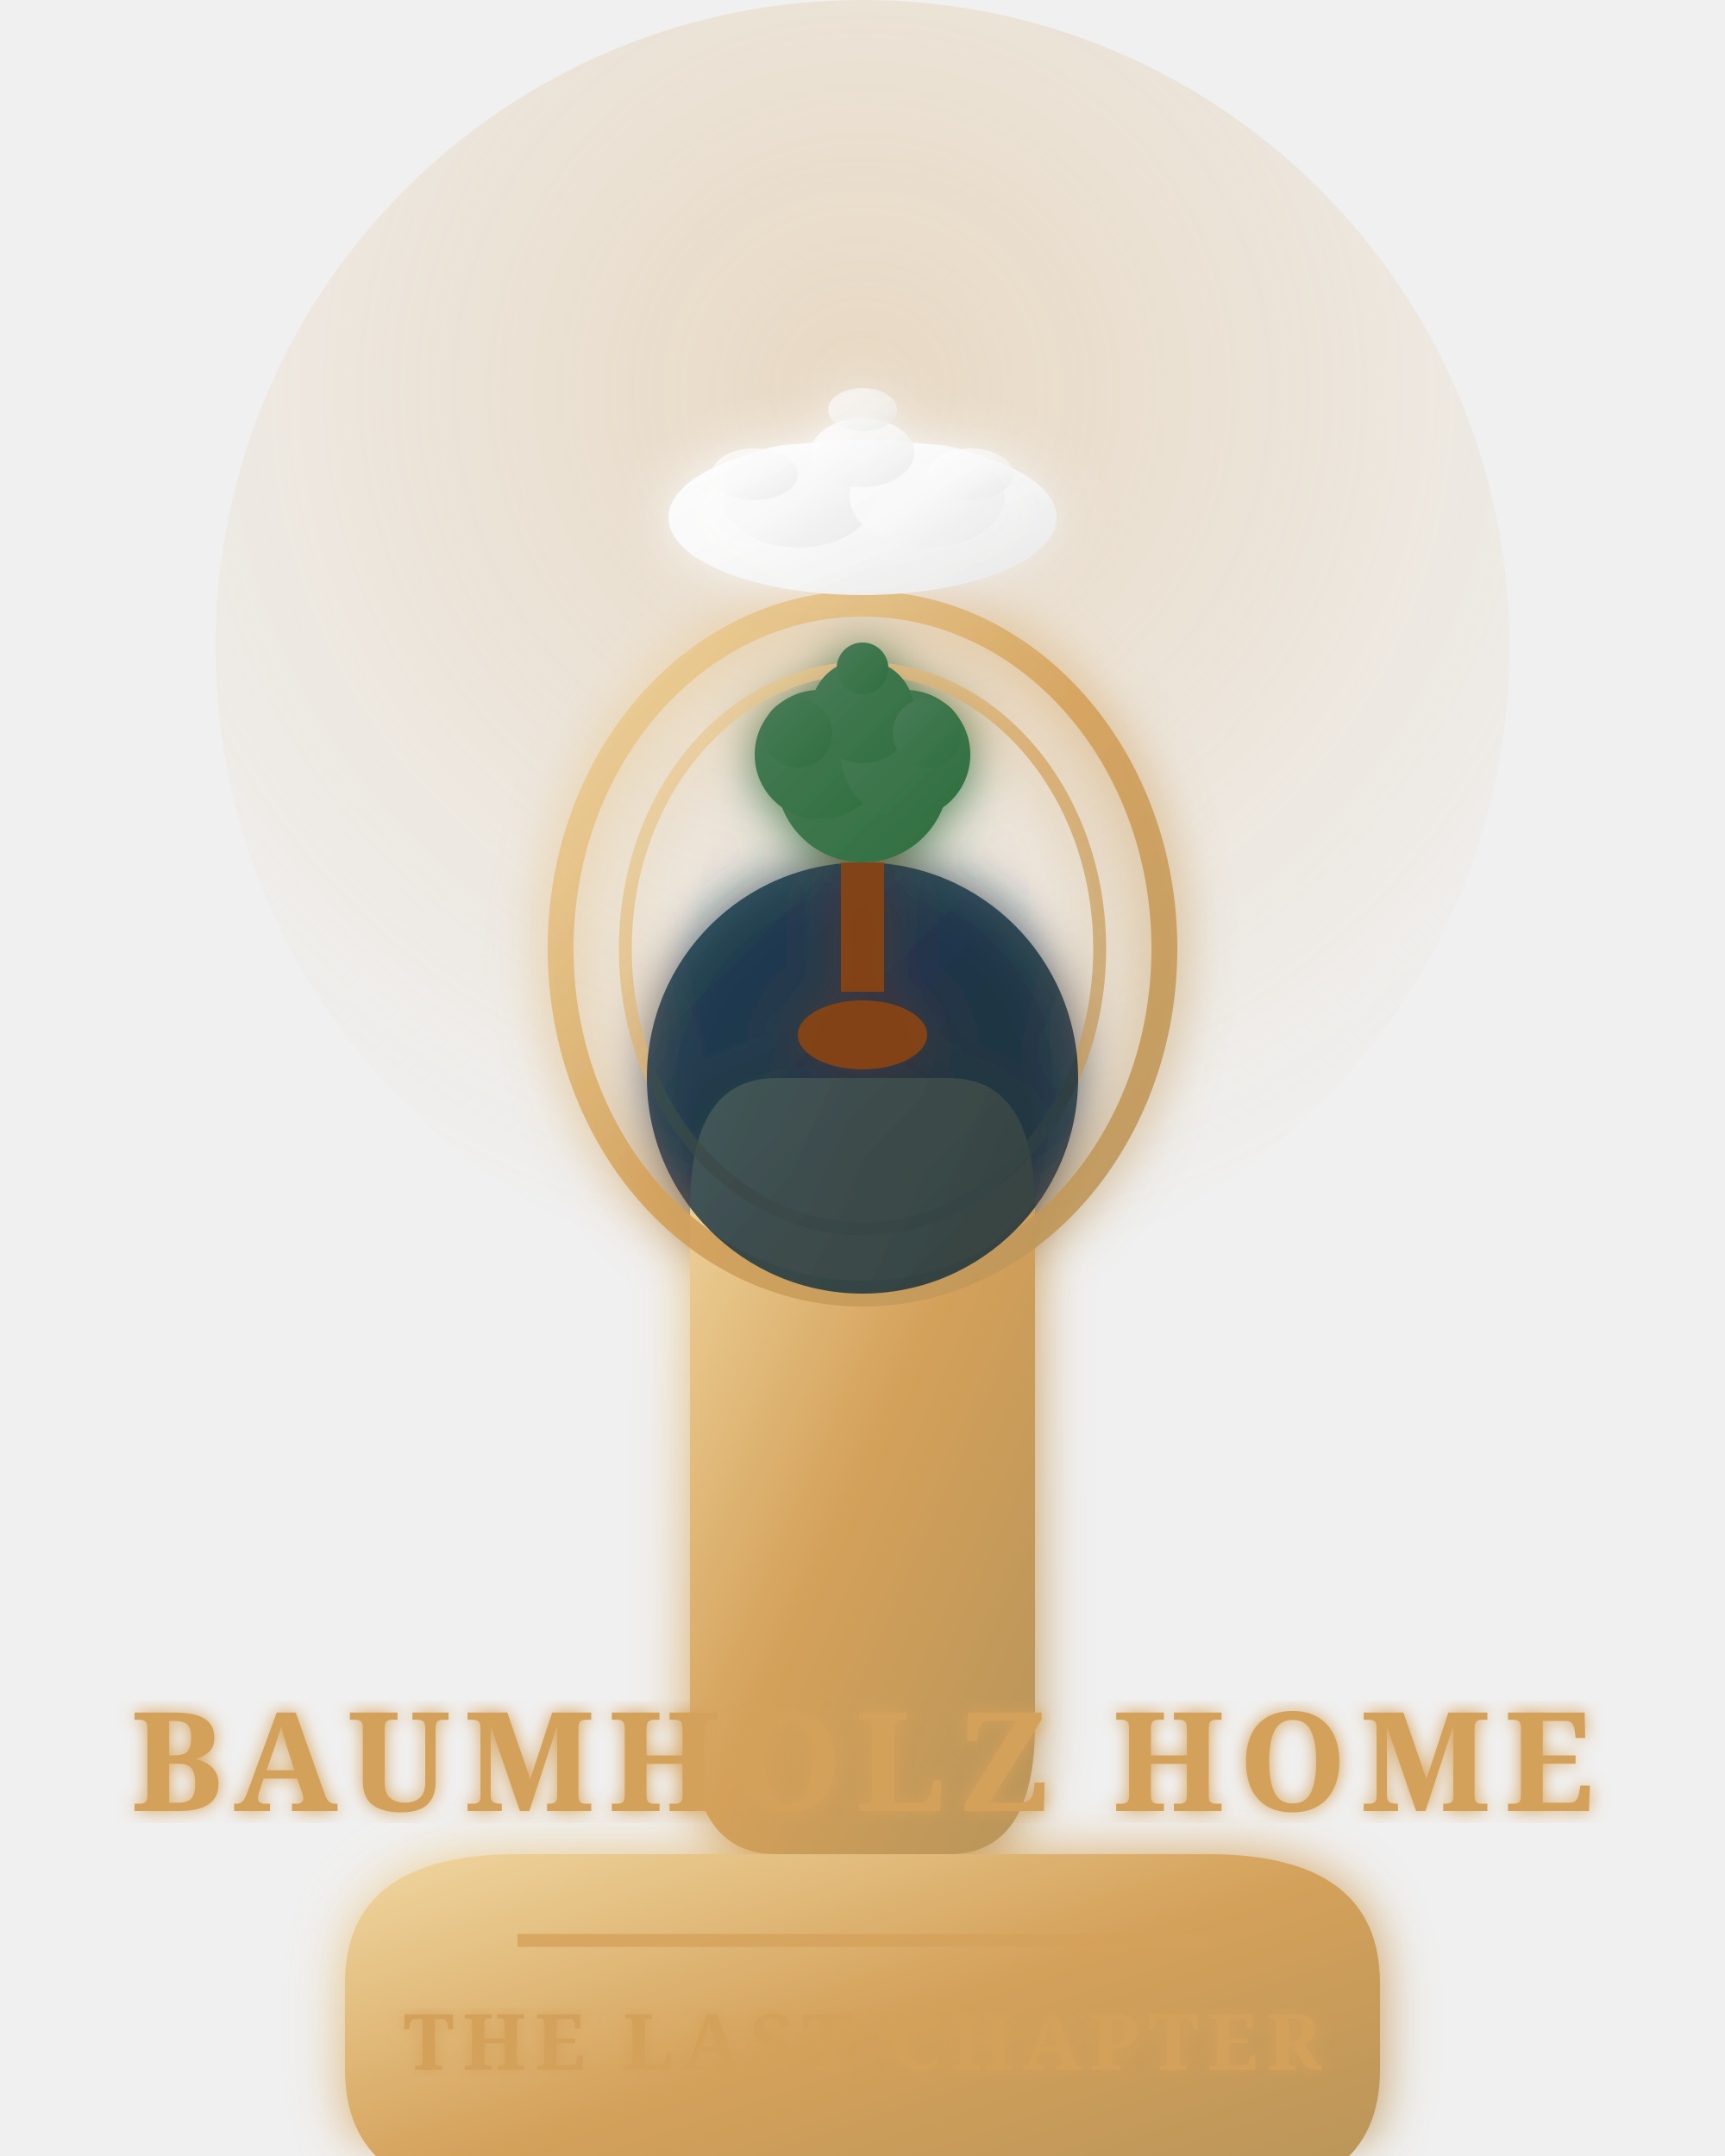
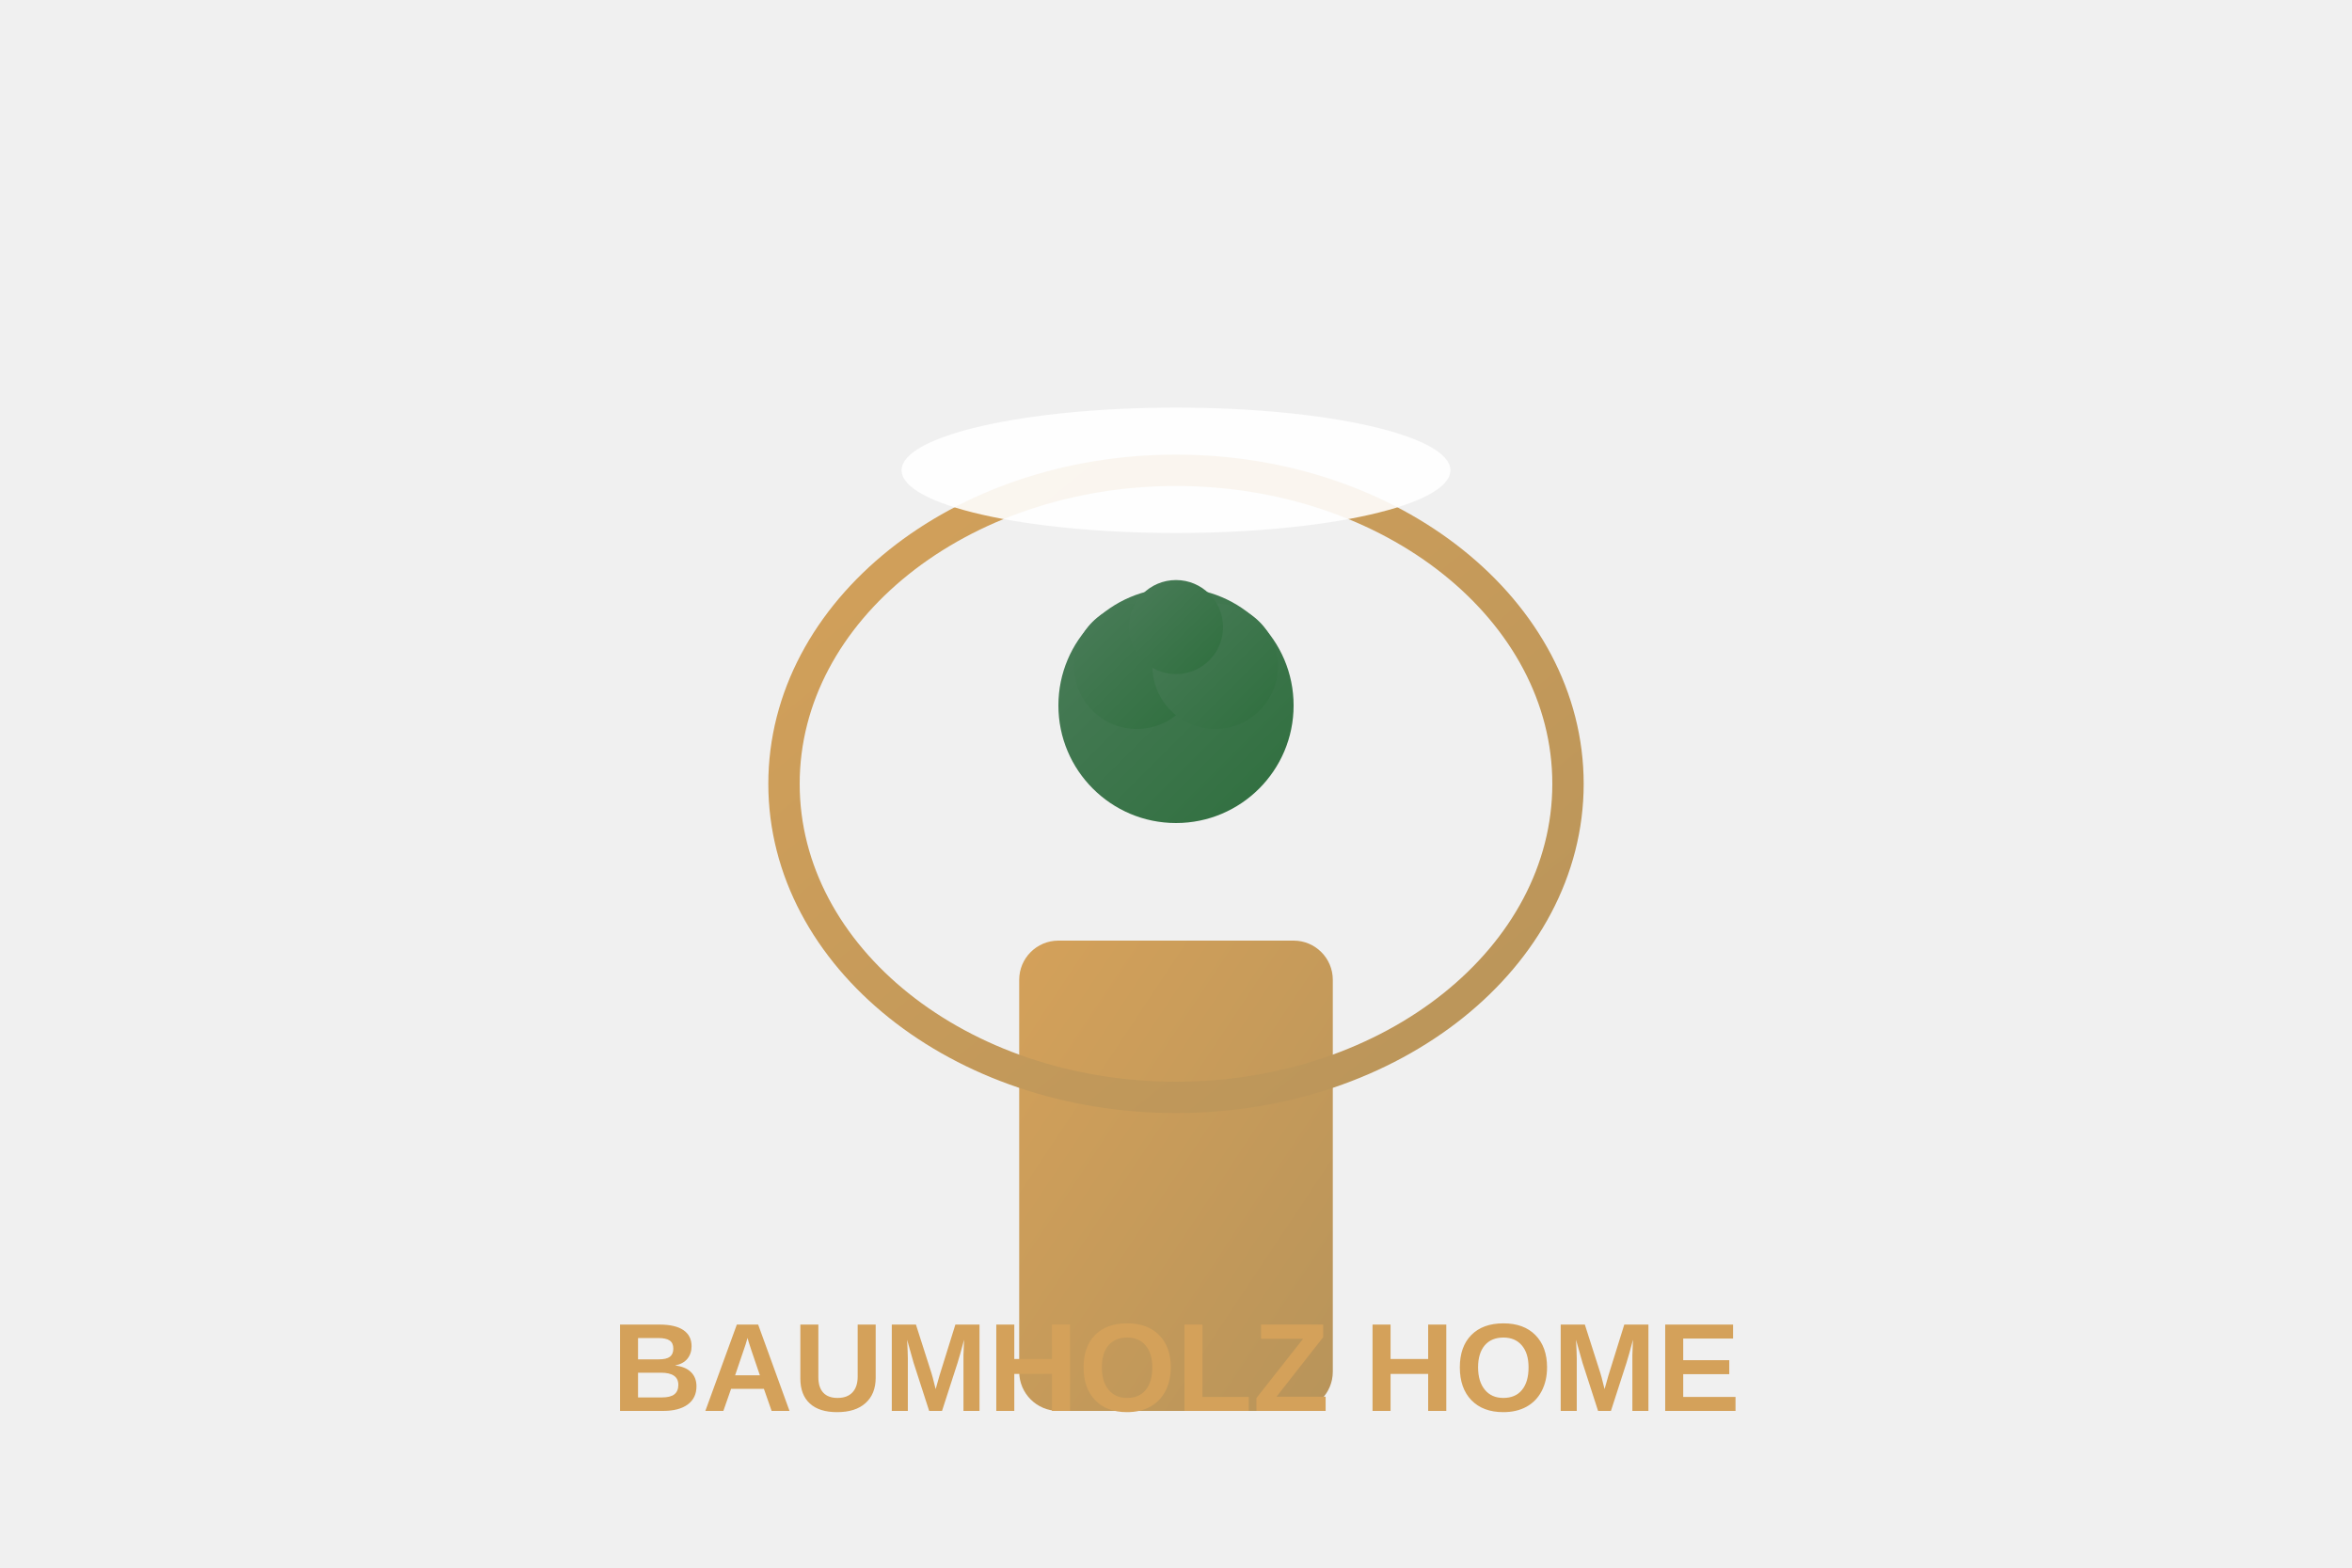
- <svg xmlns="http://www.w3.org/2000/svg" viewBox="0 0 400 500" width="400" height="500" role="img" aria-label="Baumholz Home - The Last Chapter">
+ <svg xmlns="http://www.w3.org/2000/svg" viewBox="0 0 300 200" width="300" height="200" role="img" aria-label="Baumholz Home Logo">
  <defs>
    <linearGradient id="goldGradient" x1="0%" y1="0%" x2="100%" y2="100%">
-       <stop offset="0%" stop-color="#F0D7A1" />
-       <stop offset="50%" stop-color="#D4A15A" />
+       <stop offset="0%" stop-color="#D4A15A" />
      <stop offset="100%" stop-color="#B8945A" />
    </linearGradient>
-     <filter id="glow">
-       <feGaussianBlur stdDeviation="6" result="coloredBlur" />
-       <feMerge>
-         <feMergeNode in="coloredBlur" />
-         <feMergeNode in="SourceGraphic" />
-       </feMerge>
-     </filter>
    <linearGradient id="treeGradient" x1="0%" y1="0%" x2="100%" y2="100%">
      <stop offset="0%" stop-color="#4A7C59" />
      <stop offset="100%" stop-color="#2F6F3E" />
    </linearGradient>
-     <linearGradient id="waterGradient" x1="0%" y1="0%" x2="100%" y2="100%">
-       <stop offset="0%" stop-color="#1A3A4A" />
-       <stop offset="100%" stop-color="#0F2A3A" />
-     </linearGradient>
-     <linearGradient id="foamGradient" x1="0%" y1="0%" x2="100%" y2="100%">
-       <stop offset="0%" stop-color="#FFFFFF" />
-       <stop offset="50%" stop-color="#F8F8F8" />
-       <stop offset="100%" stop-color="#E8E8E8" />
-     </linearGradient>
-     <radialGradient id="bgGlow" cx="50%" cy="30%" r="70%">
-       <stop offset="0%" stop-color="#D4A15A" stop-opacity="0.3" />
-       <stop offset="100%" stop-color="#D4A15A" stop-opacity="0" />
-     </radialGradient>
-     <filter id="textGlow">
-       <feGaussianBlur stdDeviation="2" result="coloredBlur" />
-       <feMerge>
-         <feMergeNode in="coloredBlur" />
-         <feMergeNode in="SourceGraphic" />
-       </feMerge>
-     </filter>
  </defs>
-   <circle cx="200" cy="150" r="150" fill="url(#bgGlow)" />
-   <g filter="url(#glow)">
-     <path d="M160 400 L160 280 Q160 250 180 250 L220 250 Q240 250 240 280 L240 400 Q240 430 220 430 L180 430 Q160 430 160 400 Z" fill="url(#goldGradient)" />
-     <path d="M120 430 L280 430 Q320 430 320 460 L320 480 Q320 510 280 510 L120 510 Q80 510 80 480 L80 460 Q80 430 120 430 Z" fill="url(#goldGradient)" />
-     <ellipse cx="200" cy="220" rx="70" ry="80" fill="none" stroke="url(#goldGradient)" stroke-width="6" opacity="0.9" />
-     <ellipse cx="200" cy="220" rx="55" ry="65" fill="none" stroke="url(#goldGradient)" stroke-width="3" opacity="0.7" />
-     <ellipse cx="200" cy="250" rx="50" ry="50" fill="url(#waterGradient)" opacity="0.8" />
-     <ellipse cx="200" cy="240" rx="15" ry="8" fill="#8B4513" opacity="0.9" />
-     <rect x="195" y="200" width="10" height="30" fill="#8B4513" opacity="0.9" />
-     <circle cx="200" cy="180" r="20" fill="url(#treeGradient)" />
-     <circle cx="190" cy="175" r="15" fill="url(#treeGradient)" />
-     <circle cx="210" cy="175" r="15" fill="url(#treeGradient)" />
-     <circle cx="200" cy="165" r="12" fill="url(#treeGradient)" />
-     <circle cx="185" cy="170" r="8" fill="url(#treeGradient)" />
-     <circle cx="215" cy="170" r="8" fill="url(#treeGradient)" />
-     <circle cx="200" cy="155" r="6" fill="url(#treeGradient)" />
-     <ellipse cx="200" cy="120" rx="45" ry="18" fill="url(#foamGradient)" opacity="0.95" />
-     <ellipse cx="185" cy="115" rx="18" ry="12" fill="url(#foamGradient)" opacity="0.9" />
-     <ellipse cx="215" cy="115" rx="18" ry="12" fill="url(#foamGradient)" opacity="0.9" />
-     <ellipse cx="200" cy="105" rx="12" ry="8" fill="url(#foamGradient)" opacity="0.8" />
-     <ellipse cx="175" cy="110" rx="10" ry="6" fill="url(#foamGradient)" opacity="0.7" />
-     <ellipse cx="225" cy="110" rx="10" ry="6" fill="url(#foamGradient)" opacity="0.7" />
-     <ellipse cx="200" cy="95" rx="8" ry="5" fill="url(#foamGradient)" opacity="0.6" />
+   <g>
+     <rect x="130" y="120" width="40" height="60" fill="url(#goldGradient)" rx="5" />
+     <ellipse cx="150" cy="100" rx="50" ry="40" fill="none" stroke="url(#goldGradient)" stroke-width="4" />
+     <circle cx="150" cy="90" r="15" fill="url(#treeGradient)" />
+     <circle cx="145" cy="85" r="8" fill="url(#treeGradient)" />
+     <circle cx="155" cy="85" r="8" fill="url(#treeGradient)" />
+     <circle cx="150" cy="80" r="6" fill="url(#treeGradient)" />
+     <ellipse cx="150" cy="60" rx="35" ry="8" fill="#FFFFFF" opacity="0.9" />
  </g>
-   <text x="200" y="420" text-anchor="middle" font-family="Cinzel, serif" font-size="32" font-weight="700" fill="#D4A15A" letter-spacing="3" filter="url(#textGlow)">
+   <text x="150" y="180" text-anchor="middle" font-family="Arial, sans-serif" font-size="16" font-weight="bold" fill="#D4A15A">
    BAUMHOLZ HOME
  </text>
-   <line x1="120" y1="450" x2="280" y2="450" stroke="#D4A15A" stroke-width="3" opacity="0.8" />
-   <text x="200" y="480" text-anchor="middle" font-family="Cinzel, serif" font-size="18" font-weight="600" fill="#D4A15A" letter-spacing="2" filter="url(#textGlow)">
-     THE LAST CHAPTER
-   </text>
</svg>
